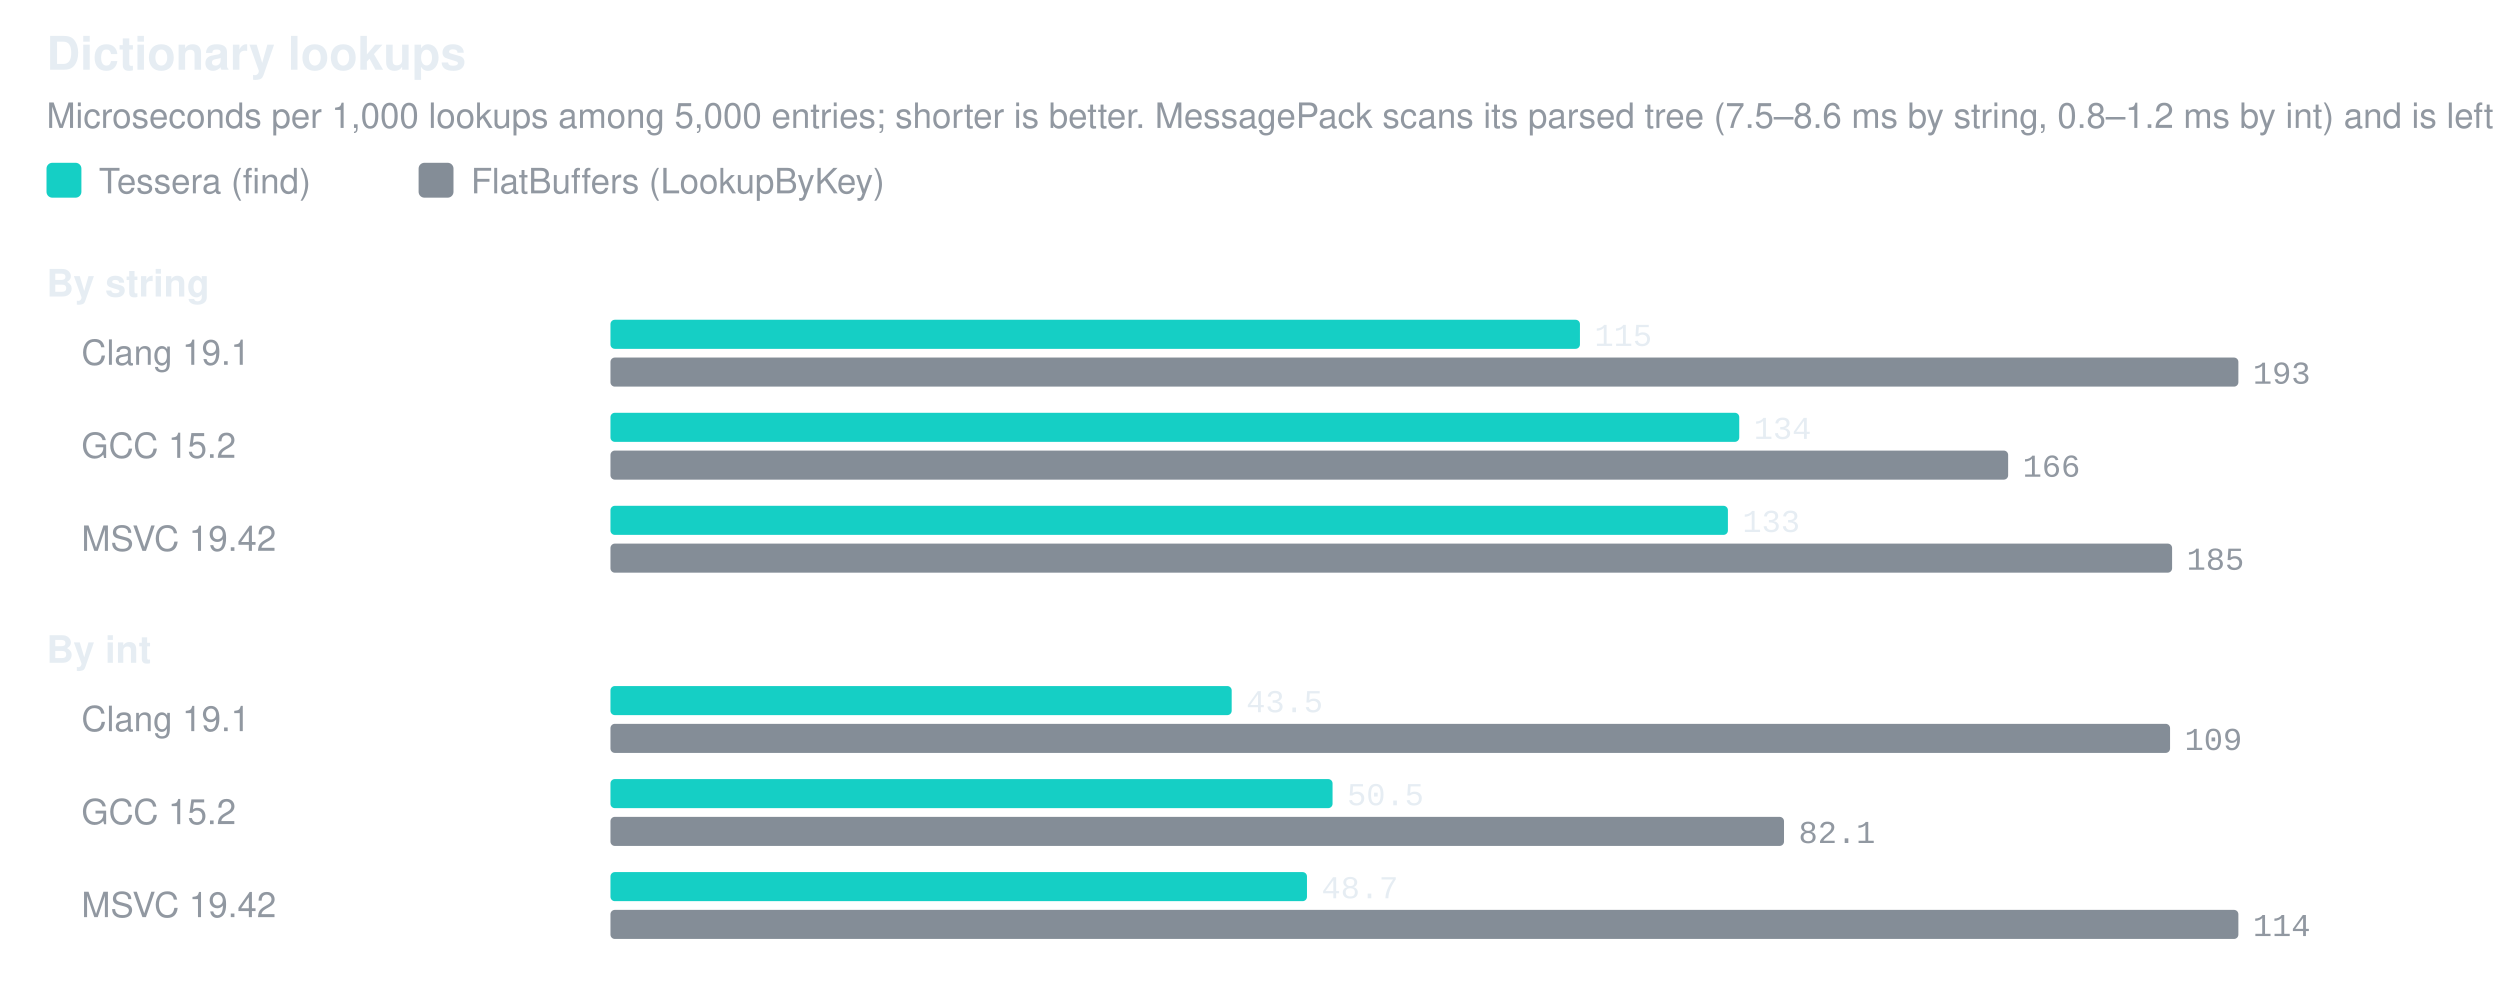
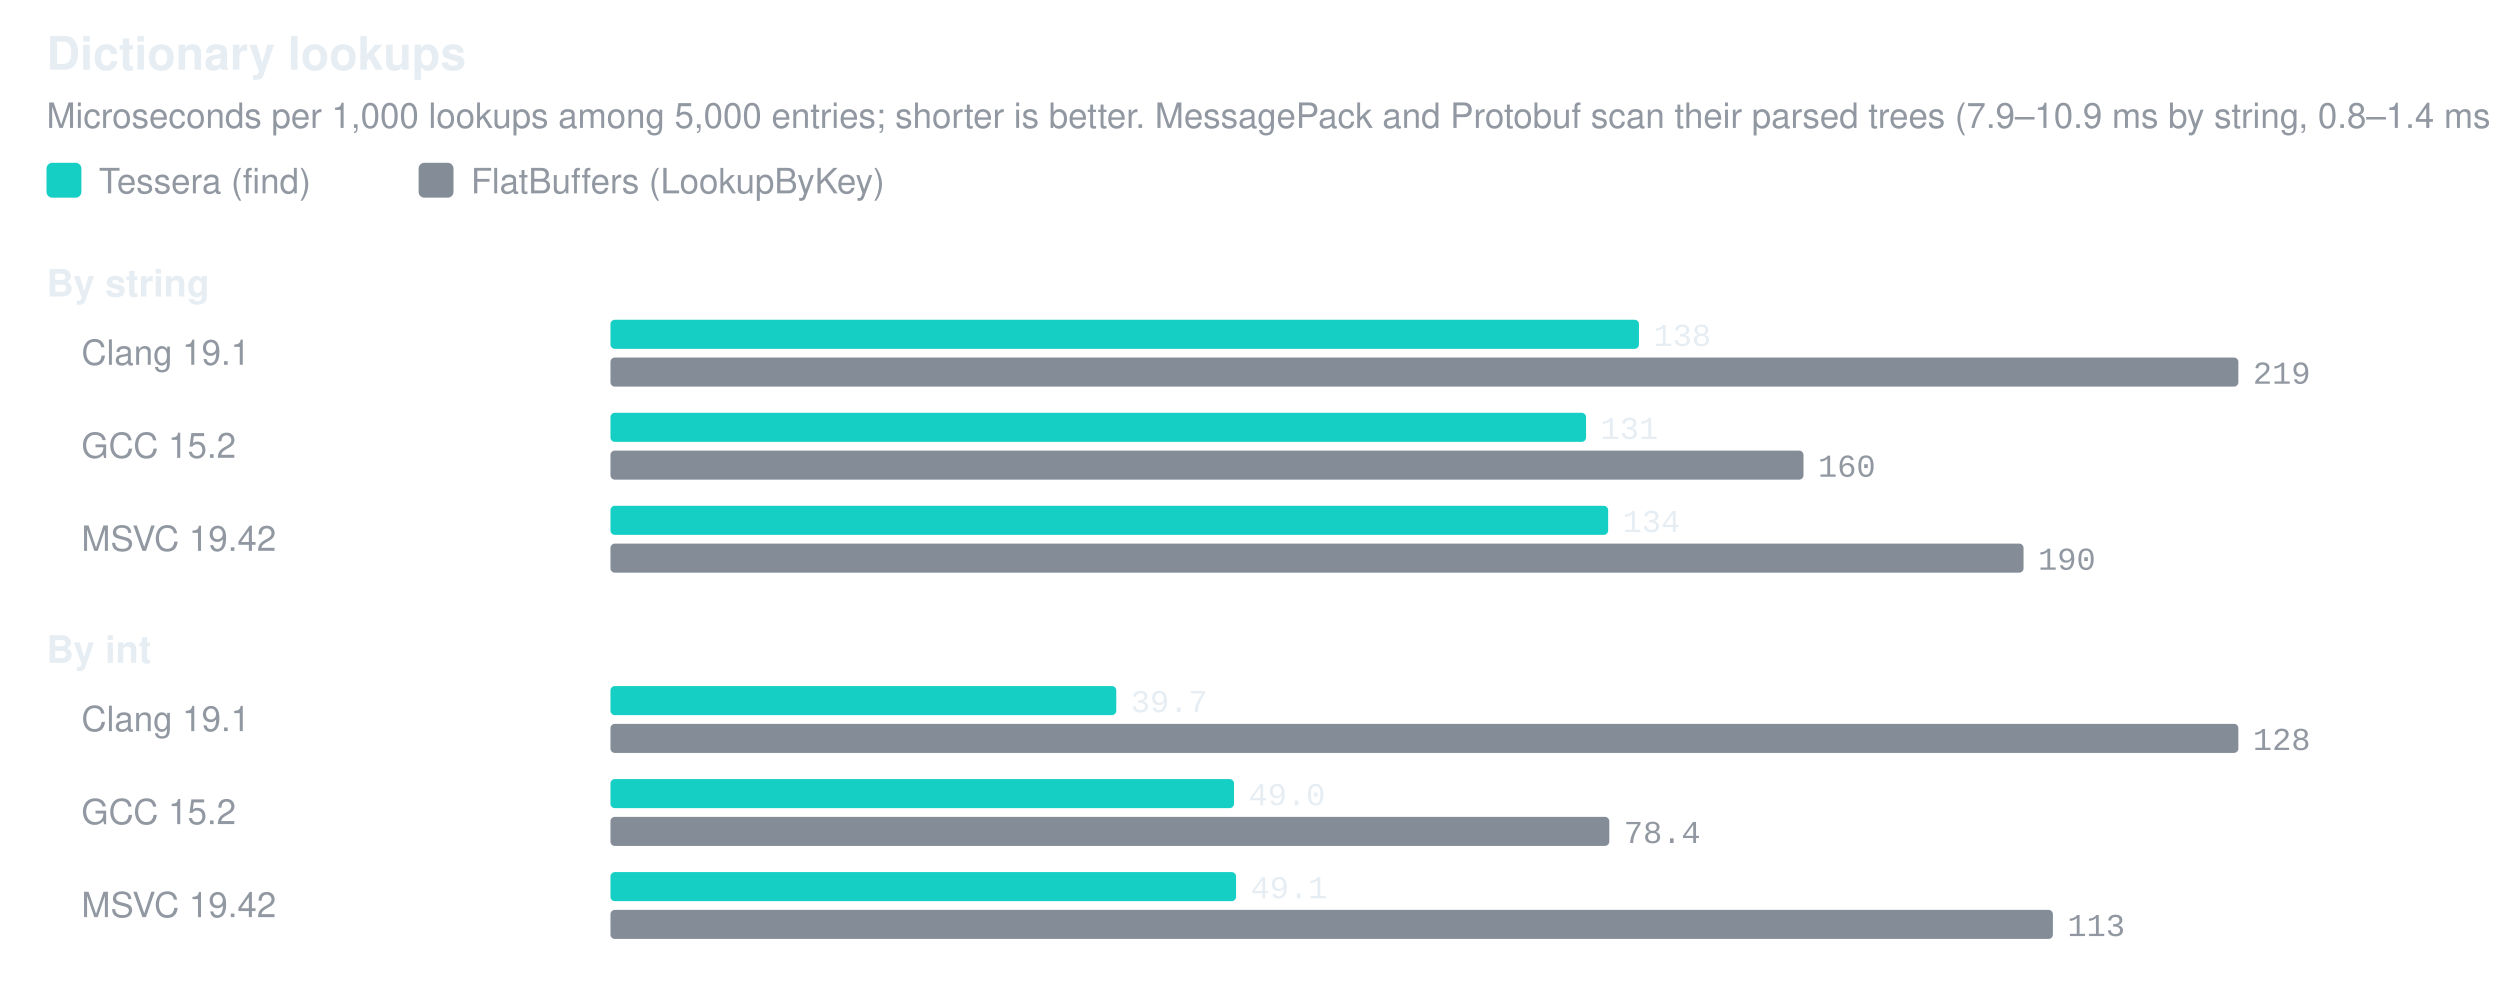
<svg xmlns="http://www.w3.org/2000/svg" width="860" height="344" viewBox="0 0 860 344" font-family="-apple-system, BlinkMacSystemFont, 'Segoe UI', Helvetica, Arial, sans-serif">
  <text x="16" y="24" fill="#e6edf3" font-size="16" text-anchor="start" font-weight="600">Dictionary lookups</text>
-   <text x="16" y="44" fill="#9198a1" font-size="12" text-anchor="start">Microseconds per 1,000 lookups among 5,000 entries; shorter is better. MessagePack scans its parsed tree (7.5–8.6 ms by string, 0.8–1.2 ms by int) and is left out.</text>
+   <text x="16" y="44" fill="#9198a1" font-size="12" text-anchor="start">Microseconds per 1,000 lookups among 5,000 entries; shorter is better. MessagePack and Protobuf scan their parsed trees (7.9–10.9 ms by string, 0.8–1.4 ms by int) and are left out.</text>
  <rect x="16" y="56" width="12" height="12" rx="2" fill="#15cfc5" />
  <text x="34" y="66.5" fill="#9198a1" font-size="12" text-anchor="start">Tessera (find)</text>
  <rect x="144" y="56" width="12" height="12" rx="2" fill="#848d97" />
  <text x="162" y="66.5" fill="#9198a1" font-size="12" text-anchor="start">FlatBuffers (LookupByKey)</text>
  <text x="16" y="102" fill="#e6edf3" font-size="13" text-anchor="start" font-weight="600">By string</text>
  <text x="28" y="125.5" fill="#9198a1" font-size="12" text-anchor="start">Clang 19.1</text>
-   <rect x="210" y="110" width="333.5" height="10" rx="1.5" fill="#15cfc5" />
-   <text x="548.5" y="119" fill="#e6edf3" font-size="11" text-anchor="start" font-family="ui-monospace, SFMono-Regular, Consolas, 'Liberation Mono', monospace">115</text>
+   <rect x="210" y="110" width="353.8" height="10" rx="1.5" fill="#15cfc5" />
+   <text x="568.8" y="119" fill="#e6edf3" font-size="11" text-anchor="start" font-family="ui-monospace, SFMono-Regular, Consolas, 'Liberation Mono', monospace">138</text>
  <rect x="210" y="123" width="560" height="10" rx="1.5" fill="#848d97" />
-   <text x="775" y="132" fill="#9198a1" font-size="11" text-anchor="start" font-family="ui-monospace, SFMono-Regular, Consolas, 'Liberation Mono', monospace">193</text>
+   <text x="775" y="132" fill="#9198a1" font-size="11" text-anchor="start" font-family="ui-monospace, SFMono-Regular, Consolas, 'Liberation Mono', monospace">219</text>
  <text x="28" y="157.5" fill="#9198a1" font-size="12" text-anchor="start">GCC 15.2</text>
-   <rect x="210" y="142" width="388.3" height="10" rx="1.5" fill="#15cfc5" />
-   <text x="603.3" y="151" fill="#e6edf3" font-size="11" text-anchor="start" font-family="ui-monospace, SFMono-Regular, Consolas, 'Liberation Mono', monospace">134</text>
-   <rect x="210" y="155" width="480.8" height="10" rx="1.5" fill="#848d97" />
-   <text x="695.8" y="164" fill="#9198a1" font-size="11" text-anchor="start" font-family="ui-monospace, SFMono-Regular, Consolas, 'Liberation Mono', monospace">166</text>
+   <rect x="210" y="142" width="335.6" height="10" rx="1.5" fill="#15cfc5" />
+   <text x="550.6" y="151" fill="#e6edf3" font-size="11" text-anchor="start" font-family="ui-monospace, SFMono-Regular, Consolas, 'Liberation Mono', monospace">131</text>
+   <rect x="210" y="155" width="410.4" height="10" rx="1.5" fill="#848d97" />
+   <text x="625.4" y="164" fill="#9198a1" font-size="11" text-anchor="start" font-family="ui-monospace, SFMono-Regular, Consolas, 'Liberation Mono', monospace">160</text>
  <text x="28" y="189.5" fill="#9198a1" font-size="12" text-anchor="start">MSVC 19.42</text>
-   <rect x="210" y="174" width="384.4" height="10" rx="1.5" fill="#15cfc5" />
-   <text x="599.4" y="183" fill="#e6edf3" font-size="11" text-anchor="start" font-family="ui-monospace, SFMono-Regular, Consolas, 'Liberation Mono', monospace">133</text>
-   <rect x="210" y="187" width="537.2" height="10" rx="1.5" fill="#848d97" />
-   <text x="752.2" y="196" fill="#9198a1" font-size="11" text-anchor="start" font-family="ui-monospace, SFMono-Regular, Consolas, 'Liberation Mono', monospace">185</text>
+   <rect x="210" y="174" width="343.2" height="10" rx="1.5" fill="#15cfc5" />
+   <text x="558.2" y="183" fill="#e6edf3" font-size="11" text-anchor="start" font-family="ui-monospace, SFMono-Regular, Consolas, 'Liberation Mono', monospace">134</text>
+   <rect x="210" y="187" width="486.1" height="10" rx="1.5" fill="#848d97" />
+   <text x="701.1" y="196" fill="#9198a1" font-size="11" text-anchor="start" font-family="ui-monospace, SFMono-Regular, Consolas, 'Liberation Mono', monospace">190</text>
  <text x="16" y="228" fill="#e6edf3" font-size="13" text-anchor="start" font-weight="600">By int</text>
  <text x="28" y="251.5" fill="#9198a1" font-size="12" text-anchor="start">Clang 19.1</text>
-   <rect x="210" y="236" width="213.7" height="10" rx="1.5" fill="#15cfc5" />
-   <text x="428.7" y="245" fill="#e6edf3" font-size="11" text-anchor="start" font-family="ui-monospace, SFMono-Regular, Consolas, 'Liberation Mono', monospace">43.5</text>
-   <rect x="210" y="249" width="536.5" height="10" rx="1.5" fill="#848d97" />
-   <text x="751.5" y="258" fill="#9198a1" font-size="11" text-anchor="start" font-family="ui-monospace, SFMono-Regular, Consolas, 'Liberation Mono', monospace">109</text>
+   <rect x="210" y="236" width="174" height="10" rx="1.5" fill="#15cfc5" />
+   <text x="389" y="245" fill="#e6edf3" font-size="11" text-anchor="start" font-family="ui-monospace, SFMono-Regular, Consolas, 'Liberation Mono', monospace">39.7</text>
+   <rect x="210" y="249" width="560" height="10" rx="1.5" fill="#848d97" />
+   <text x="775" y="258" fill="#9198a1" font-size="11" text-anchor="start" font-family="ui-monospace, SFMono-Regular, Consolas, 'Liberation Mono', monospace">128</text>
  <text x="28" y="283.5" fill="#9198a1" font-size="12" text-anchor="start">GCC 15.2</text>
-   <rect x="210" y="268" width="248.4" height="10" rx="1.5" fill="#15cfc5" />
-   <text x="463.4" y="277" fill="#e6edf3" font-size="11" text-anchor="start" font-family="ui-monospace, SFMono-Regular, Consolas, 'Liberation Mono', monospace">50.5</text>
-   <rect x="210" y="281" width="403.7" height="10" rx="1.5" fill="#848d97" />
-   <text x="618.7" y="290" fill="#9198a1" font-size="11" text-anchor="start" font-family="ui-monospace, SFMono-Regular, Consolas, 'Liberation Mono', monospace">82.1</text>
+   <rect x="210" y="268" width="214.5" height="10" rx="1.5" fill="#15cfc5" />
+   <text x="429.5" y="277" fill="#e6edf3" font-size="11" text-anchor="start" font-family="ui-monospace, SFMono-Regular, Consolas, 'Liberation Mono', monospace">49.0</text>
+   <rect x="210" y="281" width="343.6" height="10" rx="1.5" fill="#848d97" />
+   <text x="558.6" y="290" fill="#9198a1" font-size="11" text-anchor="start" font-family="ui-monospace, SFMono-Regular, Consolas, 'Liberation Mono', monospace">78.4</text>
  <text x="28" y="315.5" fill="#9198a1" font-size="12" text-anchor="start">MSVC 19.42</text>
-   <rect x="210" y="300" width="239.6" height="10" rx="1.5" fill="#15cfc5" />
-   <text x="454.6" y="309" fill="#e6edf3" font-size="11" text-anchor="start" font-family="ui-monospace, SFMono-Regular, Consolas, 'Liberation Mono', monospace">48.7</text>
-   <rect x="210" y="313" width="560" height="10" rx="1.5" fill="#848d97" />
-   <text x="775" y="322" fill="#9198a1" font-size="11" text-anchor="start" font-family="ui-monospace, SFMono-Regular, Consolas, 'Liberation Mono', monospace">114</text>
+   <rect x="210" y="300" width="215.2" height="10" rx="1.5" fill="#15cfc5" />
+   <text x="430.2" y="309" fill="#e6edf3" font-size="11" text-anchor="start" font-family="ui-monospace, SFMono-Regular, Consolas, 'Liberation Mono', monospace">49.1</text>
+   <rect x="210" y="313" width="496.2" height="10" rx="1.5" fill="#848d97" />
+   <text x="711.2" y="322" fill="#9198a1" font-size="11" text-anchor="start" font-family="ui-monospace, SFMono-Regular, Consolas, 'Liberation Mono', monospace">113</text>
</svg>
